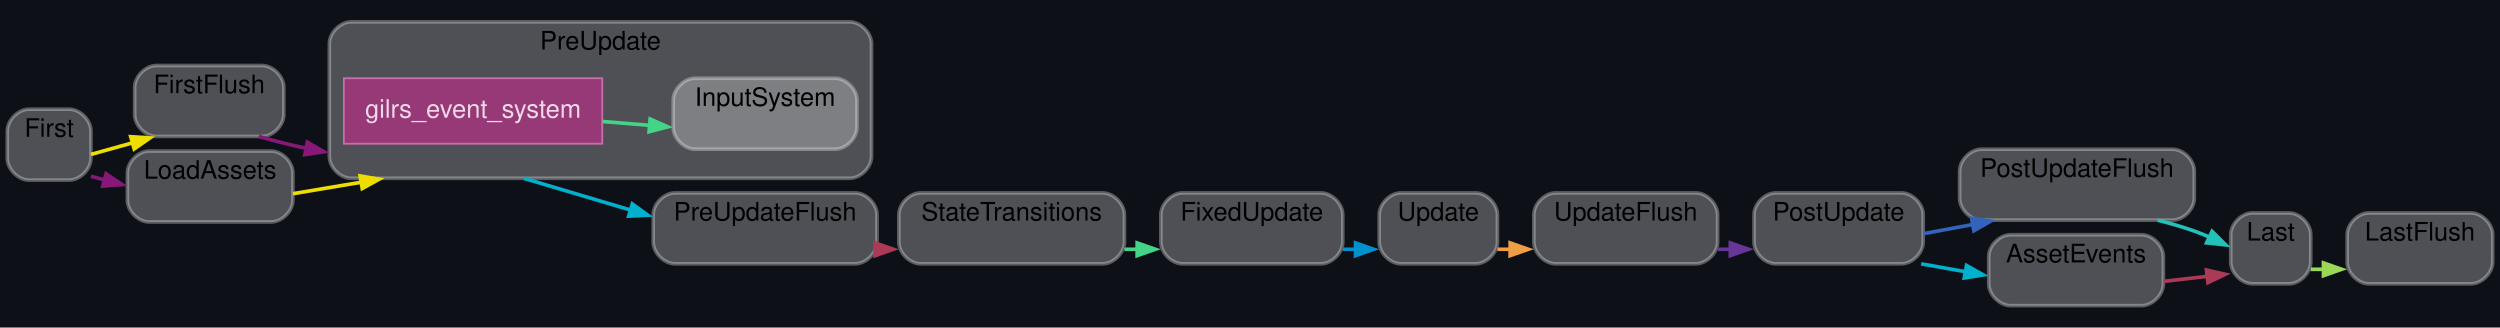
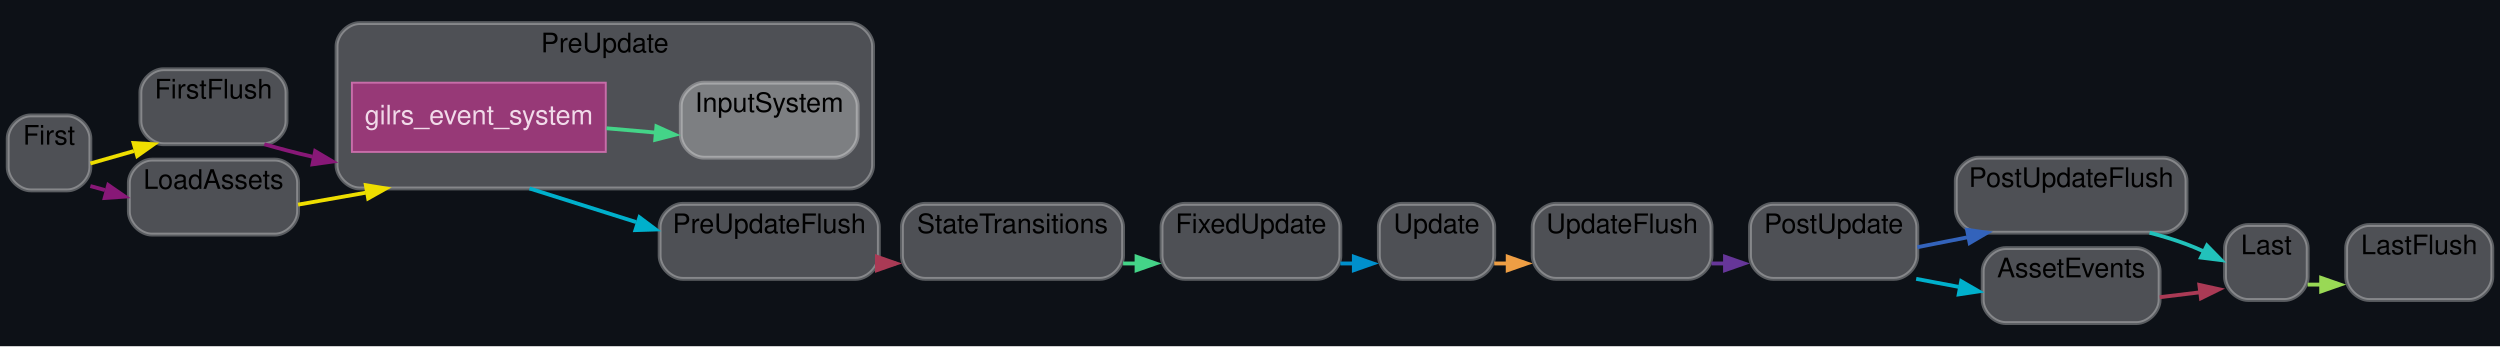
- <svg xmlns="http://www.w3.org/2000/svg" xmlns:xlink="http://www.w3.org/1999/xlink" width="1374pt" height="180pt" viewBox="0.00 0.00 1374.00 180.00">
+ <svg xmlns="http://www.w3.org/2000/svg" xmlns:xlink="http://www.w3.org/1999/xlink" width="1300pt" height="180pt" viewBox="0.00 0.00 1300.00 180.00">
  <g id="graph0" class="graph" transform="scale(1 1) rotate(0) translate(4 176)">
-     <polygon fill="#0d1117" stroke="none" points="-4,4 -4,-176 1370,-176 1370,4 -4,4" />
+     <polygon fill="#0d1117" stroke="none" points="-4,4 -4,-176 1296,-176 1296,4 -4,4" />
    <g id="clust1" class="cluster">
      <g id="a_clust1">
        <a xlink:title="Update">
-           <path fill="#ffffff" fill-opacity="0.267" stroke="#ffffff" stroke-width="2" stroke-opacity="0.314" d="M766,-31C766,-31 807,-31 807,-31 813,-31 819,-37 819,-43 819,-43 819,-58 819,-58 819,-64 813,-70 807,-70 807,-70 766,-70 766,-70 760,-70 754,-64 754,-58 754,-58 754,-43 754,-43 754,-37 760,-31 766,-31" />
-           <text text-anchor="middle" x="786.5" y="-54.8" font-family="Helvetica,sans-Serif" font-size="14.00">Update</text>
+           <path fill="#ffffff" fill-opacity="0.267" stroke="#ffffff" stroke-width="2" stroke-opacity="0.314" d="M725,-31C725,-31 761,-31 761,-31 767,-31 773,-37 773,-43 773,-43 773,-58 773,-58 773,-64 767,-70 761,-70 761,-70 725,-70 725,-70 719,-70 713,-64 713,-58 713,-58 713,-43 713,-43 713,-37 719,-31 725,-31" />
+           <text text-anchor="middle" x="743" y="-54.8" font-family="Helvetica,sans-Serif" font-size="14.00">Update</text>
        </a>
      </g>
    </g>
    <g id="clust2" class="cluster">
      <g id="a_clust2">
        <a xlink:title="FirstFlush">
-           <path fill="#ffffff" fill-opacity="0.267" stroke="#ffffff" stroke-width="2" stroke-opacity="0.314" d="M82,-101C82,-101 140,-101 140,-101 146,-101 152,-107 152,-113 152,-113 152,-128 152,-128 152,-134 146,-140 140,-140 140,-140 82,-140 82,-140 76,-140 70,-134 70,-128 70,-128 70,-113 70,-113 70,-107 76,-101 82,-101" />
-           <text text-anchor="middle" x="111" y="-124.8" font-family="Helvetica,sans-Serif" font-size="14.00">FirstFlush</text>
+           <path fill="#ffffff" fill-opacity="0.267" stroke="#ffffff" stroke-width="2" stroke-opacity="0.314" d="M81,-101C81,-101 133,-101 133,-101 139,-101 145,-107 145,-113 145,-113 145,-128 145,-128 145,-134 139,-140 133,-140 133,-140 81,-140 81,-140 75,-140 69,-134 69,-128 69,-128 69,-113 69,-113 69,-107 75,-101 81,-101" />
+           <text text-anchor="middle" x="107" y="-124.8" font-family="Helvetica,sans-Serif" font-size="14.00">FirstFlush</text>
        </a>
      </g>
    </g>
    <g id="clust3" class="cluster">
      <g id="a_clust3">
        <a xlink:title="PreUpdateFlush">
-           <path fill="#ffffff" fill-opacity="0.267" stroke="#ffffff" stroke-width="2" stroke-opacity="0.314" d="M367,-31C367,-31 466,-31 466,-31 472,-31 478,-37 478,-43 478,-43 478,-58 478,-58 478,-64 472,-70 466,-70 466,-70 367,-70 367,-70 361,-70 355,-64 355,-58 355,-58 355,-43 355,-43 355,-37 361,-31 367,-31" />
-           <text text-anchor="middle" x="416.5" y="-54.8" font-family="Helvetica,sans-Serif" font-size="14.00">PreUpdateFlush</text>
+           <path fill="#ffffff" fill-opacity="0.267" stroke="#ffffff" stroke-width="2" stroke-opacity="0.314" d="M351,-31C351,-31 441,-31 441,-31 447,-31 453,-37 453,-43 453,-43 453,-58 453,-58 453,-64 447,-70 441,-70 441,-70 351,-70 351,-70 345,-70 339,-64 339,-58 339,-58 339,-43 339,-43 339,-37 345,-31 351,-31" />
+           <text text-anchor="middle" x="396" y="-54.8" font-family="Helvetica,sans-Serif" font-size="14.00">PreUpdateFlush</text>
        </a>
      </g>
    </g>
    <g id="clust4" class="cluster">
      <g id="a_clust4">
        <a xlink:title="UpdateFlush">
-           <path fill="#ffffff" fill-opacity="0.267" stroke="#ffffff" stroke-width="2" stroke-opacity="0.314" d="M851,-31C851,-31 928,-31 928,-31 934,-31 940,-37 940,-43 940,-43 940,-58 940,-58 940,-64 934,-70 928,-70 928,-70 851,-70 851,-70 845,-70 839,-64 839,-58 839,-58 839,-43 839,-43 839,-37 845,-31 851,-31" />
-           <text text-anchor="middle" x="889.5" y="-54.8" font-family="Helvetica,sans-Serif" font-size="14.00">UpdateFlush</text>
+           <path fill="#ffffff" fill-opacity="0.267" stroke="#ffffff" stroke-width="2" stroke-opacity="0.314" d="M805,-31C805,-31 874,-31 874,-31 880,-31 886,-37 886,-43 886,-43 886,-58 886,-58 886,-64 880,-70 874,-70 874,-70 805,-70 805,-70 799,-70 793,-64 793,-58 793,-58 793,-43 793,-43 793,-37 799,-31 805,-31" />
+           <text text-anchor="middle" x="839.5" y="-54.8" font-family="Helvetica,sans-Serif" font-size="14.00">UpdateFlush</text>
        </a>
      </g>
    </g>
    <g id="clust5" class="cluster">
      <g id="a_clust5">
        <a xlink:title="PostUpdateFlush">
-           <path fill="#ffffff" fill-opacity="0.267" stroke="#ffffff" stroke-width="2" stroke-opacity="0.314" d="M1085,-55C1085,-55 1190,-55 1190,-55 1196,-55 1202,-61 1202,-67 1202,-67 1202,-82 1202,-82 1202,-88 1196,-94 1190,-94 1190,-94 1085,-94 1085,-94 1079,-94 1073,-88 1073,-82 1073,-82 1073,-67 1073,-67 1073,-61 1079,-55 1085,-55" />
-           <text text-anchor="middle" x="1137.5" y="-78.8" font-family="Helvetica,sans-Serif" font-size="14.00">PostUpdateFlush</text>
+           <path fill="#ffffff" fill-opacity="0.267" stroke="#ffffff" stroke-width="2" stroke-opacity="0.314" d="M1025,-55C1025,-55 1121,-55 1121,-55 1127,-55 1133,-61 1133,-67 1133,-67 1133,-82 1133,-82 1133,-88 1127,-94 1121,-94 1121,-94 1025,-94 1025,-94 1019,-94 1013,-88 1013,-82 1013,-82 1013,-67 1013,-67 1013,-61 1019,-55 1025,-55" />
+           <text text-anchor="middle" x="1073" y="-78.8" font-family="Helvetica,sans-Serif" font-size="14.00">PostUpdateFlush</text>
        </a>
      </g>
    </g>
    <g id="clust6" class="cluster">
      <g id="a_clust6">
        <a xlink:title="LastFlush">
-           <path fill="#ffffff" fill-opacity="0.267" stroke="#ffffff" stroke-width="2" stroke-opacity="0.314" d="M1298,-20C1298,-20 1354,-20 1354,-20 1360,-20 1366,-26 1366,-32 1366,-32 1366,-47 1366,-47 1366,-53 1360,-59 1354,-59 1354,-59 1298,-59 1298,-59 1292,-59 1286,-53 1286,-47 1286,-47 1286,-32 1286,-32 1286,-26 1292,-20 1298,-20" />
-           <text text-anchor="middle" x="1326" y="-43.8" font-family="Helvetica,sans-Serif" font-size="14.00">LastFlush</text>
+           <path fill="#ffffff" fill-opacity="0.267" stroke="#ffffff" stroke-width="2" stroke-opacity="0.314" d="M1228,-20C1228,-20 1280,-20 1280,-20 1286,-20 1292,-26 1292,-32 1292,-32 1292,-47 1292,-47 1292,-53 1286,-59 1280,-59 1280,-59 1228,-59 1228,-59 1222,-59 1216,-53 1216,-47 1216,-47 1216,-32 1216,-32 1216,-26 1222,-20 1228,-20" />
+           <text text-anchor="middle" x="1254" y="-43.8" font-family="Helvetica,sans-Serif" font-size="14.00">LastFlush</text>
        </a>
      </g>
    </g>
    <g id="clust7" class="cluster">
      <g id="a_clust7">
        <a xlink:title="First">
-           <path fill="#ffffff" fill-opacity="0.267" stroke="#ffffff" stroke-width="2" stroke-opacity="0.314" d="M12,-77C12,-77 34,-77 34,-77 40,-77 46,-83 46,-89 46,-89 46,-104 46,-104 46,-110 40,-116 34,-116 34,-116 12,-116 12,-116 6,-116 0,-110 0,-104 0,-104 0,-89 0,-89 0,-83 6,-77 12,-77" />
-           <text text-anchor="middle" x="23" y="-100.8" font-family="Helvetica,sans-Serif" font-size="14.00">First</text>
+           <path fill="#ffffff" fill-opacity="0.267" stroke="#ffffff" stroke-width="2" stroke-opacity="0.314" d="M12,-77C12,-77 31,-77 31,-77 37,-77 43,-83 43,-89 43,-89 43,-104 43,-104 43,-110 37,-116 31,-116 31,-116 12,-116 12,-116 6,-116 0,-110 0,-104 0,-104 0,-89 0,-89 0,-83 6,-77 12,-77" />
+           <text text-anchor="middle" x="21.5" y="-100.8" font-family="Helvetica,sans-Serif" font-size="14.00">First</text>
        </a>
      </g>
    </g>
    <g id="clust8" class="cluster">
      <g id="a_clust8">
        <a xlink:title="PreUpdate">
-           <path fill="#ffffff" fill-opacity="0.267" stroke="#ffffff" stroke-width="2" stroke-opacity="0.314" d="M189,-78C189,-78 463,-78 463,-78 469,-78 475,-84 475,-90 475,-90 475,-152 475,-152 475,-158 469,-164 463,-164 463,-164 189,-164 189,-164 183,-164 177,-158 177,-152 177,-152 177,-90 177,-90 177,-84 183,-78 189,-78" />
-           <text text-anchor="middle" x="326" y="-148.8" font-family="Helvetica,sans-Serif" font-size="14.00">PreUpdate</text>
+           <path fill="#ffffff" fill-opacity="0.267" stroke="#ffffff" stroke-width="2" stroke-opacity="0.314" d="M183,-78C183,-78 438,-78 438,-78 444,-78 450,-84 450,-90 450,-90 450,-152 450,-152 450,-158 444,-164 438,-164 438,-164 183,-164 183,-164 177,-164 171,-158 171,-152 171,-152 171,-90 171,-90 171,-84 177,-78 183,-78" />
+           <text text-anchor="middle" x="310.5" y="-148.8" font-family="Helvetica,sans-Serif" font-size="14.00">PreUpdate</text>
        </a>
      </g>
    </g>
    <g id="clust9" class="cluster">
      <g id="a_clust9">
        <a xlink:title="InputSystem">
-           <path fill="#ffffff" fill-opacity="0.267" stroke="#ffffff" stroke-width="2" stroke-opacity="0.314" d="M378,-94C378,-94 455,-94 455,-94 461,-94 467,-100 467,-106 467,-106 467,-121 467,-121 467,-127 461,-133 455,-133 455,-133 378,-133 378,-133 372,-133 366,-127 366,-121 366,-121 366,-106 366,-106 366,-100 372,-94 378,-94" />
-           <text text-anchor="middle" x="416.5" y="-117.8" font-family="Helvetica,sans-Serif" font-size="14.00">InputSystem</text>
+           <path fill="#ffffff" fill-opacity="0.267" stroke="#ffffff" stroke-width="2" stroke-opacity="0.314" d="M362,-94C362,-94 430,-94 430,-94 436,-94 442,-100 442,-106 442,-106 442,-121 442,-121 442,-127 436,-133 430,-133 430,-133 362,-133 362,-133 356,-133 350,-127 350,-121 350,-121 350,-106 350,-106 350,-100 356,-94 362,-94" />
+           <text text-anchor="middle" x="396" y="-117.8" font-family="Helvetica,sans-Serif" font-size="14.00">InputSystem</text>
        </a>
      </g>
    </g>
    <g id="clust10" class="cluster">
      <g id="a_clust10">
        <a xlink:title="StateTransitions">
-           <path fill="#ffffff" fill-opacity="0.267" stroke="#ffffff" stroke-width="2" stroke-opacity="0.314" d="M502,-31C502,-31 602,-31 602,-31 608,-31 614,-37 614,-43 614,-43 614,-58 614,-58 614,-64 608,-70 602,-70 602,-70 502,-70 502,-70 496,-70 490,-64 490,-58 490,-58 490,-43 490,-43 490,-37 496,-31 502,-31" />
-           <text text-anchor="middle" x="552" y="-54.8" font-family="Helvetica,sans-Serif" font-size="14.00">StateTransitions</text>
+           <path fill="#ffffff" fill-opacity="0.267" stroke="#ffffff" stroke-width="2" stroke-opacity="0.314" d="M477,-31C477,-31 568,-31 568,-31 574,-31 580,-37 580,-43 580,-43 580,-58 580,-58 580,-64 574,-70 568,-70 568,-70 477,-70 477,-70 471,-70 465,-64 465,-58 465,-58 465,-43 465,-43 465,-37 471,-31 477,-31" />
+           <text text-anchor="middle" x="522.5" y="-54.8" font-family="Helvetica,sans-Serif" font-size="14.00">StateTransitions</text>
        </a>
      </g>
    </g>
    <g id="clust11" class="cluster">
      <g id="a_clust11">
        <a xlink:title="FixedUpdate">
-           <path fill="#ffffff" fill-opacity="0.267" stroke="#ffffff" stroke-width="2" stroke-opacity="0.314" d="M646,-31C646,-31 722,-31 722,-31 728,-31 734,-37 734,-43 734,-43 734,-58 734,-58 734,-64 728,-70 722,-70 722,-70 646,-70 646,-70 640,-70 634,-64 634,-58 634,-58 634,-43 634,-43 634,-37 640,-31 646,-31" />
-           <text text-anchor="middle" x="684" y="-54.8" font-family="Helvetica,sans-Serif" font-size="14.00">FixedUpdate</text>
+           <path fill="#ffffff" fill-opacity="0.267" stroke="#ffffff" stroke-width="2" stroke-opacity="0.314" d="M612,-31C612,-31 681,-31 681,-31 687,-31 693,-37 693,-43 693,-43 693,-58 693,-58 693,-64 687,-70 681,-70 681,-70 612,-70 612,-70 606,-70 600,-64 600,-58 600,-58 600,-43 600,-43 600,-37 606,-31 612,-31" />
+           <text text-anchor="middle" x="646.5" y="-54.8" font-family="Helvetica,sans-Serif" font-size="14.00">FixedUpdate</text>
        </a>
      </g>
    </g>
    <g id="clust12" class="cluster">
      <g id="a_clust12">
        <a xlink:title="PostUpdate">
-           <path fill="#ffffff" fill-opacity="0.267" stroke="#ffffff" stroke-width="2" stroke-opacity="0.314" d="M972,-31C972,-31 1041,-31 1041,-31 1047,-31 1053,-37 1053,-43 1053,-43 1053,-58 1053,-58 1053,-64 1047,-70 1041,-70 1041,-70 972,-70 972,-70 966,-70 960,-64 960,-58 960,-58 960,-43 960,-43 960,-37 966,-31 972,-31" />
-           <text text-anchor="middle" x="1006.5" y="-54.8" font-family="Helvetica,sans-Serif" font-size="14.00">PostUpdate</text>
+           <path fill="#ffffff" fill-opacity="0.267" stroke="#ffffff" stroke-width="2" stroke-opacity="0.314" d="M918,-31C918,-31 981,-31 981,-31 987,-31 993,-37 993,-43 993,-43 993,-58 993,-58 993,-64 987,-70 981,-70 981,-70 918,-70 918,-70 912,-70 906,-64 906,-58 906,-58 906,-43 906,-43 906,-37 912,-31 918,-31" />
+           <text text-anchor="middle" x="949.5" y="-54.8" font-family="Helvetica,sans-Serif" font-size="14.00">PostUpdate</text>
        </a>
      </g>
    </g>
    <g id="clust13" class="cluster">
      <g id="a_clust13">
        <a xlink:title="Last">
-           <path fill="#ffffff" fill-opacity="0.267" stroke="#ffffff" stroke-width="2" stroke-opacity="0.314" d="M1234,-20C1234,-20 1254,-20 1254,-20 1260,-20 1266,-26 1266,-32 1266,-32 1266,-47 1266,-47 1266,-53 1260,-59 1254,-59 1254,-59 1234,-59 1234,-59 1228,-59 1222,-53 1222,-47 1222,-47 1222,-32 1222,-32 1222,-26 1228,-20 1234,-20" />
-           <text text-anchor="middle" x="1244" y="-43.8" font-family="Helvetica,sans-Serif" font-size="14.00">Last</text>
+           <path fill="#ffffff" fill-opacity="0.267" stroke="#ffffff" stroke-width="2" stroke-opacity="0.314" d="M1165,-20C1165,-20 1184,-20 1184,-20 1190,-20 1196,-26 1196,-32 1196,-32 1196,-47 1196,-47 1196,-53 1190,-59 1184,-59 1184,-59 1165,-59 1165,-59 1159,-59 1153,-53 1153,-47 1153,-47 1153,-32 1153,-32 1153,-26 1159,-20 1165,-20" />
+           <text text-anchor="middle" x="1174.5" y="-43.8" font-family="Helvetica,sans-Serif" font-size="14.00">Last</text>
        </a>
      </g>
    </g>
    <g id="clust14" class="cluster">
      <g id="a_clust14">
        <a xlink:title="LoadAssets">
-           <path fill="#ffffff" fill-opacity="0.267" stroke="#ffffff" stroke-width="2" stroke-opacity="0.314" d="M78,-54C78,-54 145,-54 145,-54 151,-54 157,-60 157,-66 157,-66 157,-81 157,-81 157,-87 151,-93 145,-93 145,-93 78,-93 78,-93 72,-93 66,-87 66,-81 66,-81 66,-66 66,-66 66,-60 72,-54 78,-54" />
-           <text text-anchor="middle" x="111.5" y="-77.8" font-family="Helvetica,sans-Serif" font-size="14.00">LoadAssets</text>
+           <path fill="#ffffff" fill-opacity="0.267" stroke="#ffffff" stroke-width="2" stroke-opacity="0.314" d="M75,-54C75,-54 139,-54 139,-54 145,-54 151,-60 151,-66 151,-66 151,-81 151,-81 151,-87 145,-93 139,-93 139,-93 75,-93 75,-93 69,-93 63,-87 63,-81 63,-81 63,-66 63,-66 63,-60 69,-54 75,-54" />
+           <text text-anchor="middle" x="107" y="-77.8" font-family="Helvetica,sans-Serif" font-size="14.00">LoadAssets</text>
        </a>
      </g>
    </g>
    <g id="clust15" class="cluster">
      <g id="a_clust15">
        <a xlink:title="AssetEvents">
-           <path fill="#ffffff" fill-opacity="0.267" stroke="#ffffff" stroke-width="2" stroke-opacity="0.314" d="M1101,-8C1101,-8 1173,-8 1173,-8 1179,-8 1185,-14 1185,-20 1185,-20 1185,-35 1185,-35 1185,-41 1179,-47 1173,-47 1173,-47 1101,-47 1101,-47 1095,-47 1089,-41 1089,-35 1089,-35 1089,-20 1089,-20 1089,-14 1095,-8 1101,-8" />
-           <text text-anchor="middle" x="1137" y="-31.8" font-family="Helvetica,sans-Serif" font-size="14.00">AssetEvents</text>
+           <path fill="#ffffff" fill-opacity="0.267" stroke="#ffffff" stroke-width="2" stroke-opacity="0.314" d="M1039,-8C1039,-8 1107,-8 1107,-8 1113,-8 1119,-14 1119,-20 1119,-20 1119,-35 1119,-35 1119,-41 1113,-47 1107,-47 1107,-47 1039,-47 1039,-47 1033,-47 1027,-41 1027,-35 1027,-35 1027,-20 1027,-20 1027,-14 1033,-8 1039,-8" />
+           <text text-anchor="middle" x="1073" y="-31.8" font-family="Helvetica,sans-Serif" font-size="14.00">AssetEvents</text>
        </a>
      </g>
    </g>
    <g id="edge7" class="edge">
      <g id="a_edge7">
        <a xlink:title="Update → UpdateFlush">
-           <path fill="none" stroke="#ee9e44" stroke-width="2" d="M819,-39C821.35,-39 823.77,-39 826.22,-39" />
-           <polygon fill="#ee9e44" stroke="#ee9e44" stroke-width="2" points="825.97,-42.5 835.97,-39 825.97,-35.5 825.97,-42.5" />
+           <path fill="none" stroke="#ee9e44" stroke-width="2" d="M773,-39C775.33,-39 777.74,-39 780.18,-39" />
+           <polygon fill="#ee9e44" stroke="#ee9e44" stroke-width="2" points="780,-42.5 790,-39 780,-35.5 780,-42.5" />
        </a>
      </g>
    </g>
    <g id="edge2" class="edge">
      <g id="a_edge2">
        <a xlink:title="FirstFlush → PreUpdate">
-           <path fill="none" stroke="#881877" stroke-width="2" d="M138.21,-101C146.22,-98.76 155.31,-96.4 164.39,-94.44" />
-           <polygon fill="#881877" stroke="#881877" stroke-width="2" points="164.88,-97.91 174.03,-92.58 163.55,-91.04 164.88,-97.91" />
+           <path fill="none" stroke="#881877" stroke-width="2" d="M133.45,-101C141.1,-98.8 149.77,-96.48 158.43,-94.53" />
+           <polygon fill="#881877" stroke="#881877" stroke-width="2" points="159.89,-97.4 169,-92 158.51,-90.54 159.89,-97.4" />
        </a>
      </g>
    </g>
    <g id="edge4" class="edge">
      <g id="a_edge4">
        <a xlink:title="PreUpdateFlush → StateTransitions">
-           <path fill="none" stroke="#aa3a55" stroke-width="2" d="M478,-39C481,-39 484,-39 487,-39" />
-           <polygon fill="#aa3a55" stroke="#aa3a55" stroke-width="2" points="476.98,-42.5 486.98,-39 476.98,-35.5 476.98,-42.5" />
+           <path fill="none" stroke="#aa3a55" stroke-width="2" d="M453,-39C456,-39 459,-39 462,-39" />
+           <polygon fill="#aa3a55" stroke="#aa3a55" stroke-width="2" points="452,-42.5 462,-39 452,-35.5 452,-42.5" />
        </a>
      </g>
    </g>
    <g id="edge8" class="edge">
      <g id="a_edge8">
        <a xlink:title="UpdateFlush → PostUpdate">
-           <path fill="none" stroke="#663699" stroke-width="2" d="M940,-39C942.43,-39 944.88,-39 947.32,-39" />
-           <polygon fill="#663699" stroke="#663699" stroke-width="2" points="946.98,-42.5 956.98,-39 946.98,-35.5 946.98,-42.5" />
+           <path fill="none" stroke="#663699" stroke-width="2" d="M886,-39C888.32,-39 890.66,-39 893,-39" />
+           <polygon fill="#663699" stroke="#663699" stroke-width="2" points="893,-42.5 903,-39 893,-35.5 893,-42.5" />
        </a>
      </g>
    </g>
    <g id="edge10" class="edge">
      <g id="a_edge10">
        <a xlink:title="PostUpdateFlush → Last">
-           <path fill="none" stroke="#22c2bb" stroke-width="2" d="M1181.78,-55C1188.63,-53.3 1195.57,-51.31 1202,-49 1204.73,-48.02 1207.5,-46.9 1210.26,-45.7" />
-           <polygon fill="#22c2bb" stroke="#22c2bb" stroke-width="2" points="1211.77,-48.85 1219.27,-41.38 1208.74,-42.54 1211.77,-48.85" />
+           <path fill="none" stroke="#22c2bb" stroke-width="2" d="M1113.78,-55C1120.29,-53.29 1126.89,-51.29 1133,-49 1135.84,-47.94 1138.73,-46.72 1141.59,-45.42" />
+           <polygon fill="#22c2bb" stroke="#22c2bb" stroke-width="2" points="1143.6,-48.33 1151,-40.75 1140.49,-42.06 1143.6,-48.33" />
        </a>
      </g>
    </g>
    <g id="edge1" class="edge">
      <g id="a_edge1">
        <a xlink:title="First → FirstFlush">
-           <path fill="none" stroke="#eede00" stroke-width="2" d="M46,-91.14C53.02,-93.1 61.02,-95.33 68.95,-97.54" />
-           <polygon fill="#eede00" stroke="#eede00" stroke-width="2" points="67.85,-100.87 78.43,-100.19 69.74,-94.13 67.85,-100.87" />
+           <path fill="none" stroke="#eede00" stroke-width="2" d="M43,-91C49.88,-92.97 57.78,-95.22 65.61,-97.46" />
+           <polygon fill="#eede00" stroke="#eede00" stroke-width="2" points="65.44,-101.62 76.01,-101 67.36,-94.89 65.44,-101.62" />
        </a>
      </g>
    </g>
    <g id="edge13" class="edge">
      <g id="a_edge13">
        <a xlink:title="First → LoadAssets">
-           <path fill="none" stroke="#881877" stroke-width="2" d="M46,-79.12C48.46,-78.46 51.05,-77.77 53.71,-77.05" />
-           <polygon fill="#881877" stroke="#881877" stroke-width="2" points="54.32,-80.51 63.08,-74.55 52.51,-73.75 54.32,-80.51" />
+           <path fill="none" stroke="#881877" stroke-width="2" d="M43,-79.25C45.41,-78.59 47.94,-77.9 50.55,-77.18" />
+           <polygon fill="#881877" stroke="#881877" stroke-width="2" points="52.28,-79.79 61,-73.77 50.43,-73.04 52.28,-79.79" />
        </a>
      </g>
    </g>
    <g id="edge3" class="edge">
      <g id="a_edge3">
        <a xlink:title="PreUpdate → PreUpdateFlush">
-           <path fill="none" stroke="#00b0cc" stroke-width="2" d="M283.88,-78C300.12,-73.17 321.67,-66.76 342.6,-60.54" />
-           <polygon fill="#00b0cc" stroke="#00b0cc" stroke-width="2" points="343.51,-63.92 352.1,-57.71 341.52,-57.21 343.51,-63.92" />
+           <path fill="none" stroke="#00b0cc" stroke-width="2" d="M271.35,-78C286.68,-73.17 307.02,-66.75 326.77,-60.52" />
+           <polygon fill="#00b0cc" stroke="#00b0cc" stroke-width="2" points="328.52,-63.01 337,-56.66 326.41,-56.33 328.52,-63.01" />
        </a>
      </g>
    </g>
    <g id="node10" class="node">
      <g id="a_node10">
        <a xlink:title="bevy_gilrs::gilrs_system::gilrs_event_system">
-           <polygon fill="#973977" stroke="#c86da9" points="327,-133 185,-133 185,-97 327,-97 327,-133" />
-           <text text-anchor="middle" x="256" y="-111.3" font-family="Helvetica,sans-Serif" font-size="14.00" fill="#f1d9e9">gilrs_event_system</text>
+           <polygon fill="#973977" stroke="#c86da9" points="311,-133 179,-133 179,-97 311,-97 311,-133" />
+           <text text-anchor="middle" x="245" y="-111.3" font-family="Helvetica,sans-Serif" font-size="14.00" fill="#f1d9e9">gilrs_event_system</text>
        </a>
      </g>
    </g>
    <g id="edge16" class="edge">
      <g id="a_edge16">
        <a xlink:title="gilrs_event_system → InputSystem">
-           <path fill="none" stroke="#44d488" stroke-width="2" d="M327.22,-109.22C335.91,-108.51 344.75,-107.78 353.3,-107.08" />
-           <polygon fill="#44d488" stroke="#44d488" stroke-width="2" points="353.31,-110.59 362.99,-106.28 352.73,-103.61 353.31,-110.59" />
+           <path fill="none" stroke="#44d488" stroke-width="2" d="M311.35,-109.3C319.92,-108.55 328.64,-107.79 337.07,-107.05" />
+           <polygon fill="#44d488" stroke="#44d488" stroke-width="2" points="337.34,-110.28 347,-105.93 336.73,-103.31 337.34,-110.28" />
        </a>
      </g>
    </g>
    <g id="edge5" class="edge">
      <g id="a_edge5">
        <a xlink:title="StateTransitions → FixedUpdate">
-           <path fill="none" stroke="#44d488" stroke-width="2" d="M614,-39C616.39,-39 618.79,-39 621.19,-39" />
-           <polygon fill="#44d488" stroke="#44d488" stroke-width="2" points="620.98,-42.5 630.98,-39 620.98,-35.5 620.98,-42.5" />
+           <path fill="none" stroke="#44d488" stroke-width="2" d="M580,-39C582.35,-39 584.71,-39 587.07,-39" />
+           <polygon fill="#44d488" stroke="#44d488" stroke-width="2" points="587,-42.5 597,-39 587,-35.5 587,-42.5" />
        </a>
      </g>
    </g>
    <g id="edge6" class="edge">
      <g id="a_edge6">
        <a xlink:title="FixedUpdate → Update">
-           <path fill="none" stroke="#0090cc" stroke-width="2" d="M734,-39C736.37,-39 738.75,-39 741.11,-39" />
-           <polygon fill="#0090cc" stroke="#0090cc" stroke-width="2" points="740.98,-42.5 750.98,-39 740.98,-35.5 740.98,-42.5" />
+           <path fill="none" stroke="#0090cc" stroke-width="2" d="M693,-39C695.35,-39 697.7,-39 700.03,-39" />
+           <polygon fill="#0090cc" stroke="#0090cc" stroke-width="2" points="700,-42.5 710,-39 700,-35.5 700,-42.5" />
        </a>
      </g>
    </g>
    <g id="edge9" class="edge">
      <g id="a_edge9">
        <a xlink:title="PostUpdate → PostUpdateFlush">
-           <path fill="none" stroke="#3363bb" stroke-width="2" d="M1053,-47.56C1061.83,-49.2 1071.16,-50.94 1080.26,-52.63" />
-           <polygon fill="#3363bb" stroke="#3363bb" stroke-width="2" points="1079.56,-56.06 1090.04,-54.45 1080.84,-49.18 1079.56,-56.06" />
+           <path fill="none" stroke="#3363bb" stroke-width="2" d="M993,-47.46C1001.36,-49.1 1010.22,-50.85 1018.87,-52.55" />
+           <polygon fill="#3363bb" stroke="#3363bb" stroke-width="2" points="1018.86,-56.51 1029.35,-55 1020.21,-49.64 1018.86,-56.51" />
        </a>
      </g>
    </g>
    <g id="edge14" class="edge">
      <g id="a_edge14">
        <a xlink:title="PostUpdate → AssetEvents">
-           <path fill="none" stroke="#00b0cc" stroke-width="2" d="M1051.87,-31C1059.84,-29.58 1068.26,-28.08 1076.57,-26.6" />
-           <polygon fill="#00b0cc" stroke="#00b0cc" stroke-width="2" points="1076.79,-30.11 1086.02,-24.91 1075.56,-23.22 1076.79,-30.11" />
+           <path fill="none" stroke="#00b0cc" stroke-width="2" d="M992.41,-31C999.54,-29.66 1007.04,-28.25 1014.48,-26.84" />
+           <polygon fill="#00b0cc" stroke="#00b0cc" stroke-width="2" points="1015.82,-29.78 1025,-24.48 1014.53,-22.9 1015.82,-29.78" />
        </a>
      </g>
    </g>
    <g id="edge11" class="edge">
      <g id="a_edge11">
        <a xlink:title="Last → LastFlush">
-           <path fill="none" stroke="#99d955" stroke-width="2" d="M1266,-28C1268.31,-28 1270.74,-28 1273.23,-28" />
-           <polygon fill="#99d955" stroke="#99d955" stroke-width="2" points="1272.98,-31.5 1282.98,-28 1272.98,-24.5 1272.98,-31.5" />
+           <path fill="none" stroke="#99d955" stroke-width="2" d="M1196,-28C1198.33,-28 1200.78,-28 1203.29,-28" />
+           <polygon fill="#99d955" stroke="#99d955" stroke-width="2" points="1203,-31.5 1213,-28 1203,-24.5 1203,-31.5" />
        </a>
      </g>
    </g>
    <g id="edge12" class="edge">
      <g id="a_edge12">
        <a xlink:title="LoadAssets → PreUpdate">
-           <path fill="none" stroke="#eede00" stroke-width="2" d="M157,-69.55C168.96,-71.56 182.08,-73.76 194.71,-75.88" />
-           <polygon fill="#eede00" stroke="#eede00" stroke-width="2" points="193.93,-79.3 204.37,-77.5 195.09,-72.4 193.93,-79.3" />
+           <path fill="none" stroke="#eede00" stroke-width="2" d="M151,-69.59C162.17,-71.56 174.39,-73.72 186.19,-75.8" />
+           <polygon fill="#eede00" stroke="#eede00" stroke-width="2" points="186.23,-79.71 196.69,-78 187.45,-72.82 186.23,-79.71" />
        </a>
      </g>
    </g>
    <g id="edge15" class="edge">
      <g id="a_edge15">
        <a xlink:title="AssetEvents → Last">
-           <path fill="none" stroke="#aa3a55" stroke-width="2" d="M1185,-21.37C1193.11,-22.3 1201.4,-23.25 1209.08,-24.12" />
-           <polygon fill="#aa3a55" stroke="#aa3a55" stroke-width="2" points="1208.66,-27.6 1219,-25.26 1209.46,-20.64 1208.66,-27.6" />
+           <path fill="none" stroke="#aa3a55" stroke-width="2" d="M1119,-21.45C1126.22,-22.33 1133.58,-23.22 1140.44,-24.05" />
+           <polygon fill="#aa3a55" stroke="#aa3a55" stroke-width="2" points="1139.65,-27.85 1150,-25.58 1140.5,-20.9 1139.65,-27.85" />
        </a>
      </g>
    </g>
  </g>
</svg>
